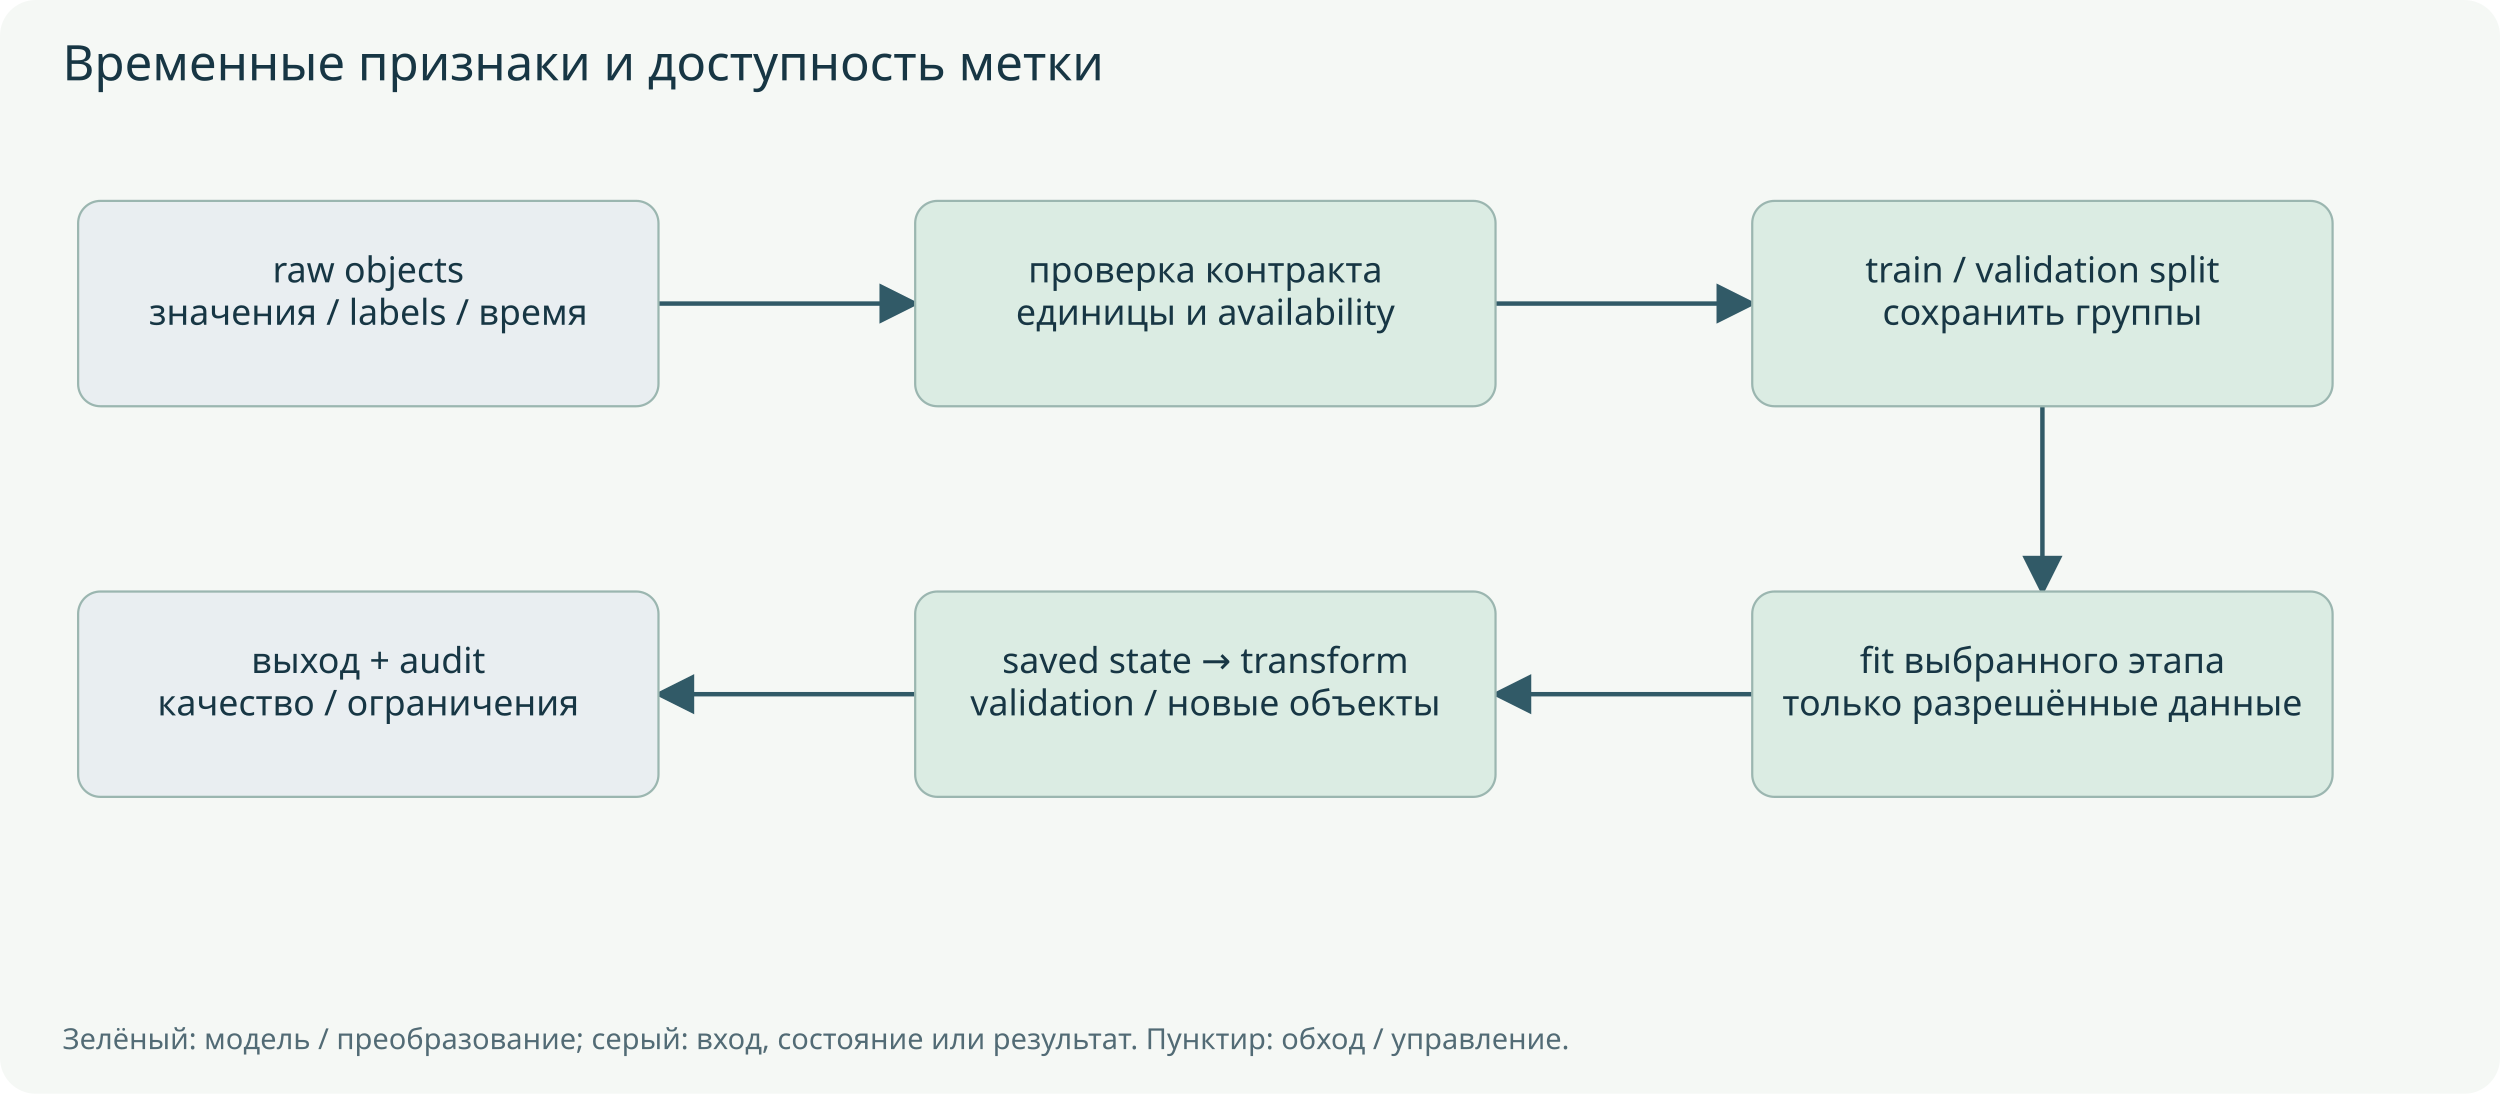
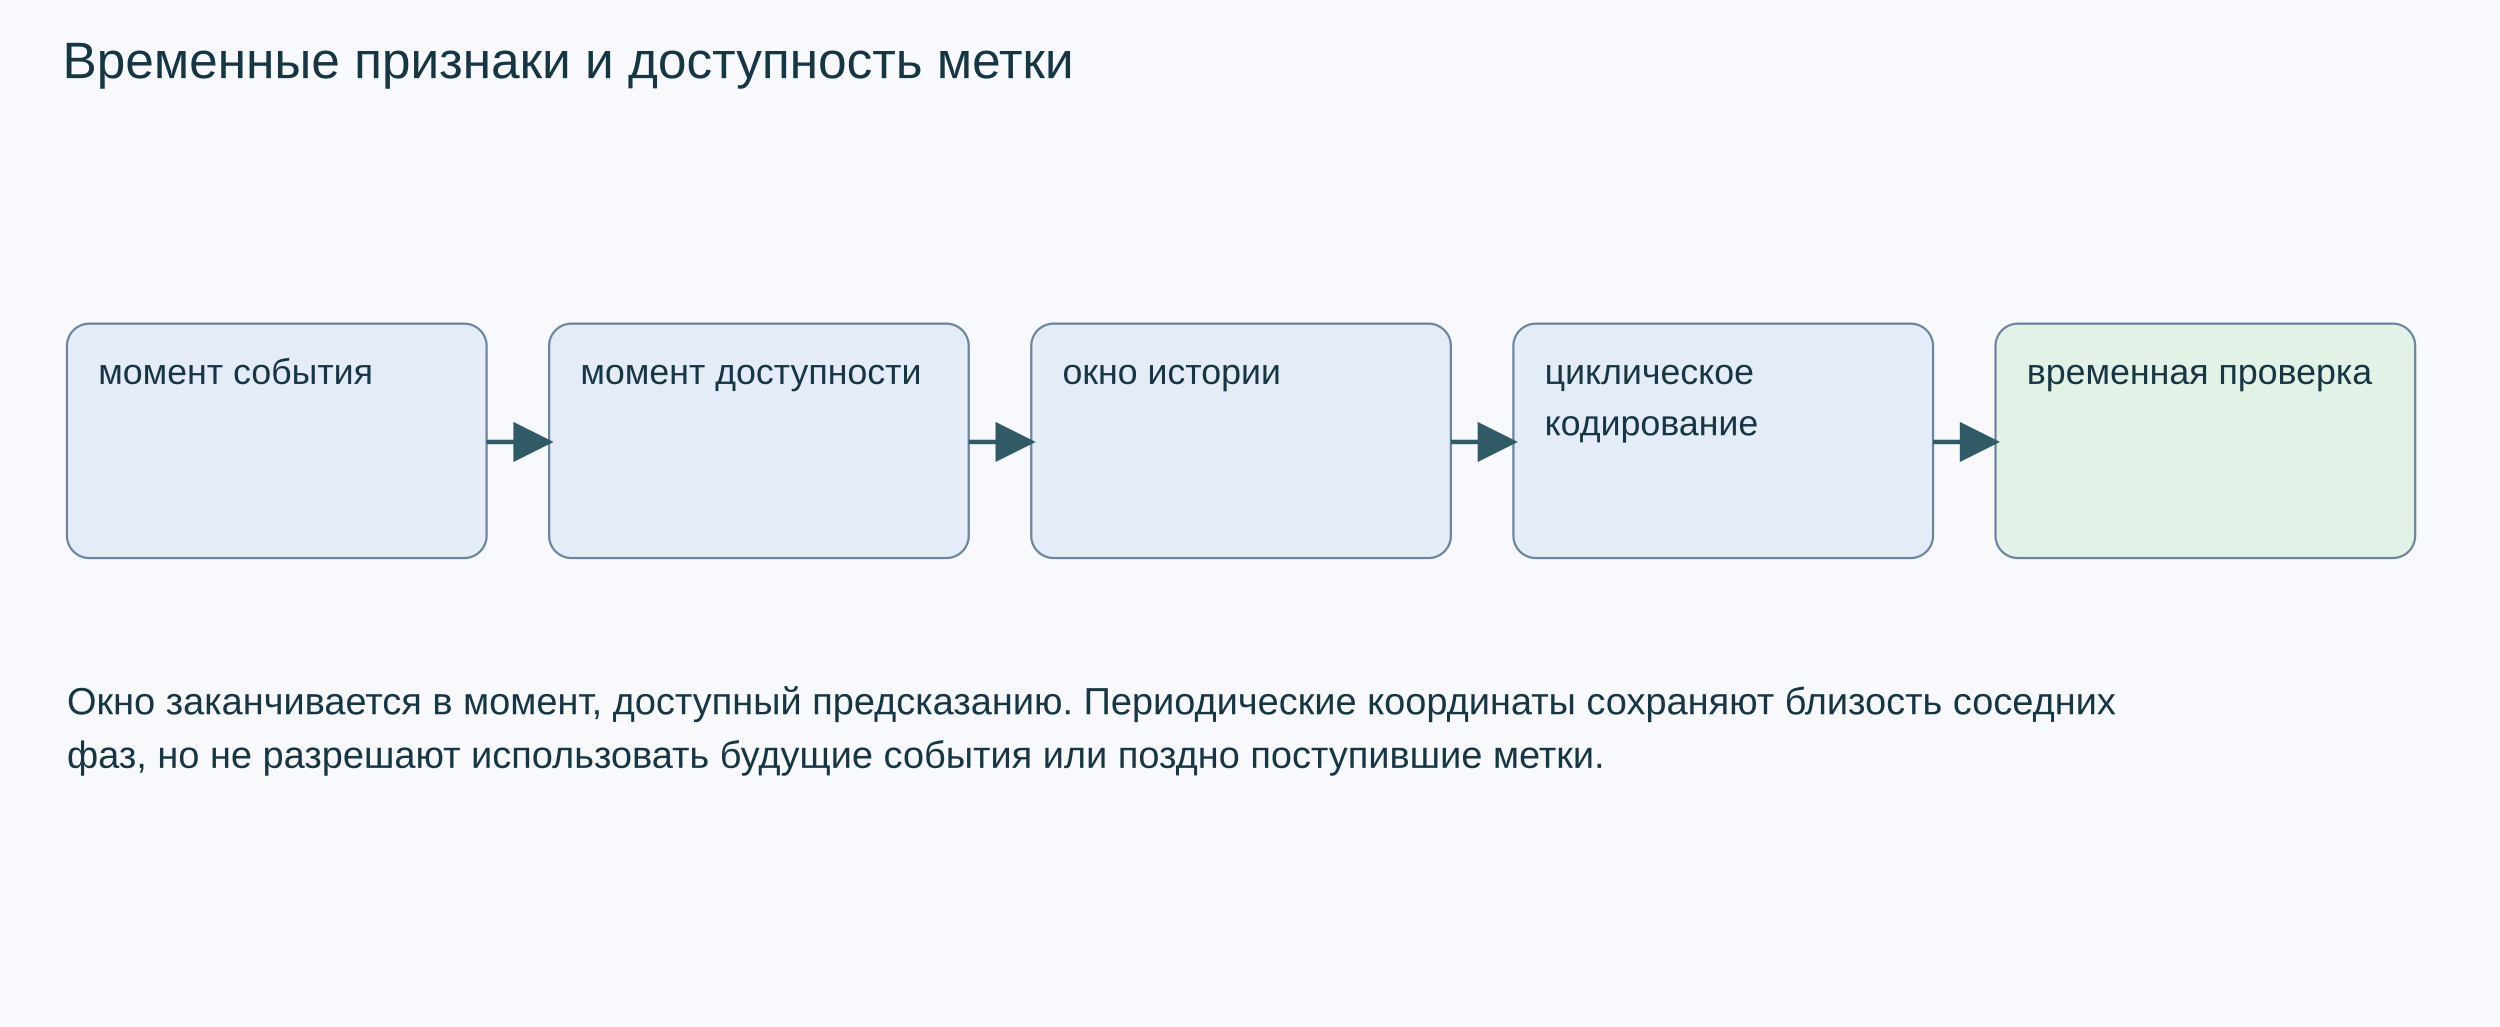
- <svg xmlns="http://www.w3.org/2000/svg" viewBox="0 0 1120 490" role="img" aria-labelledby="title desc">
+ <svg xmlns="http://www.w3.org/2000/svg" viewBox="0 0 1120 460" role="img" aria-labelledby="title desc">
  <defs>
    <marker id="arrow" markerWidth="9" markerHeight="9" refX="8" refY="4.5" orient="auto">
      <path d="M0,0 L9,4.5 L0,9" fill="#315a67" />
    </marker>
  </defs>
-   <rect width="1120" height="490" rx="16" fill="#f5f8f5" />
-   <text x="28" y="36" font-family="Segoe UI,sans-serif" font-size="22" fill="#173644">Временные признаки и доступность метки</text>
-   <path d="M295,136 L410,136" fill="none" stroke="#315a67" stroke-width="2" marker-end="url(#arrow)" />
-   <path d="M670,136 L785,136" fill="none" stroke="#315a67" stroke-width="2" marker-end="url(#arrow)" />
-   <path d="M915,182 L915,265" fill="none" stroke="#315a67" stroke-width="2" marker-end="url(#arrow)" />
-   <path d="M785,311 L670,311" fill="none" stroke="#315a67" stroke-width="2" marker-end="url(#arrow)" />
-   <path d="M410,311 L295,311" fill="none" stroke="#315a67" stroke-width="2" marker-end="url(#arrow)" />
-   <rect x="35" y="90" width="260" height="92" rx="10" fill="#e9eef1" stroke="#9bb6b0" />
-   <text x="165" y="126.5" text-anchor="middle" font-family="Segoe UI,sans-serif" font-size="16" fill="#173644">raw objects</text>
-   <text x="165" y="145.5" text-anchor="middle" font-family="Segoe UI,sans-serif" font-size="16" fill="#173644">значения / labels / время</text>
-   <rect x="410" y="90" width="260" height="92" rx="10" fill="#dbece3" stroke="#9bb6b0" />
-   <text x="540" y="126.5" text-anchor="middle" font-family="Segoe UI,sans-serif" font-size="16" fill="#173644">проверка контракта</text>
-   <text x="540" y="145.5" text-anchor="middle" font-family="Segoe UI,sans-serif" font-size="16" fill="#173644">единицы и availability</text>
-   <rect x="785" y="90" width="260" height="92" rx="10" fill="#dbece3" stroke="#9bb6b0" />
-   <text x="915" y="126.5" text-anchor="middle" font-family="Segoe UI,sans-serif" font-size="16" fill="#173644">train / validation split</text>
-   <text x="915" y="145.5" text-anchor="middle" font-family="Segoe UI,sans-serif" font-size="16" fill="#173644">сохранить группы</text>
-   <rect x="785" y="265" width="260" height="92" rx="10" fill="#dbece3" stroke="#9bb6b0" />
-   <text x="915" y="301.5" text-anchor="middle" font-family="Segoe UI,sans-serif" font-size="16" fill="#173644">fit выбранного этапа</text>
-   <text x="915" y="320.5" text-anchor="middle" font-family="Segoe UI,sans-serif" font-size="16" fill="#173644">только разрешённые данные</text>
-   <rect x="410" y="265" width="260" height="92" rx="10" fill="#dbece3" stroke="#9bb6b0" />
-   <text x="540" y="301.5" text-anchor="middle" font-family="Segoe UI,sans-serif" font-size="16" fill="#173644">saved state → transform</text>
-   <text x="540" y="320.5" text-anchor="middle" font-family="Segoe UI,sans-serif" font-size="16" fill="#173644">validation / новые объекты</text>
-   <rect x="35" y="265" width="260" height="92" rx="10" fill="#e9eef1" stroke="#9bb6b0" />
-   <text x="165" y="301.5" text-anchor="middle" font-family="Segoe UI,sans-serif" font-size="16" fill="#173644">выход + audit</text>
-   <text x="165" y="320.5" text-anchor="middle" font-family="Segoe UI,sans-serif" font-size="16" fill="#173644">качество / ограничения</text>
-   <text x="28" y="470" font-family="Segoe UI,sans-serif" font-size="13" fill="#526b75">Зелёный: модель / преобразование; серый: вход, состояние или результат. Пунктир: обход / управление.</text>
+   <rect width="1120" height="460" fill="#f7f9fc" />
+   <text x="28" y="35" font-family="Segoe UI,Arial,sans-serif" font-size="23" fill="#173644">
+     <tspan x="28" dy="0">Временные признаки и доступность метки</tspan>
+   </text>
+   <rect x="30" y="145" width="188" height="105" rx="10" fill="#e4edf7" stroke="#6c849d" />
+   <text x="44" y="172" font-family="Segoe UI,Arial,sans-serif" font-size="16" fill="#173644">
+     <tspan x="44" dy="0">момент события</tspan>
+   </text>
+   <rect x="246" y="145" width="188" height="105" rx="10" fill="#e4edf7" stroke="#6c849d" />
+   <text x="260" y="172" font-family="Segoe UI,Arial,sans-serif" font-size="16" fill="#173644">
+     <tspan x="260" dy="0">момент доступности</tspan>
+   </text>
+   <path d="M218,198 L246,198" fill="none" stroke="#315a67" stroke-width="2" marker-end="url(#arrow)" />
+   <rect x="462" y="145" width="188" height="105" rx="10" fill="#e4edf7" stroke="#6c849d" />
+   <text x="476" y="172" font-family="Segoe UI,Arial,sans-serif" font-size="16" fill="#173644">
+     <tspan x="476" dy="0">окно истории</tspan>
+   </text>
+   <path d="M434,198 L462,198" fill="none" stroke="#315a67" stroke-width="2" marker-end="url(#arrow)" />
+   <rect x="678" y="145" width="188" height="105" rx="10" fill="#e4edf7" stroke="#6c849d" />
+   <text x="692" y="172" font-family="Segoe UI,Arial,sans-serif" font-size="16" fill="#173644">
+     <tspan x="692" dy="0">циклическое</tspan>
+     <tspan x="692" dy="23">кодирование</tspan>
+   </text>
+   <path d="M650,198 L678,198" fill="none" stroke="#315a67" stroke-width="2" marker-end="url(#arrow)" />
+   <rect x="894" y="145" width="188" height="105" rx="10" fill="#e3f2e7" stroke="#6c849d" />
+   <text x="908" y="172" font-family="Segoe UI,Arial,sans-serif" font-size="16" fill="#173644">
+     <tspan x="908" dy="0">временная проверка</tspan>
+   </text>
+   <path d="M866,198 L894,198" fill="none" stroke="#315a67" stroke-width="2" marker-end="url(#arrow)" />
+   <text x="30" y="320" font-family="Segoe UI,Arial,sans-serif" font-size="17" fill="#173644">
+     <tspan x="30" dy="0">Окно заканчивается в момент, доступный предсказанию. Периодические координаты сохраняют близость соседних</tspan>
+     <tspan x="30" dy="24">фаз, но не разрешают использовать будущие события или поздно поступившие метки.</tspan>
+   </text>
</svg>
